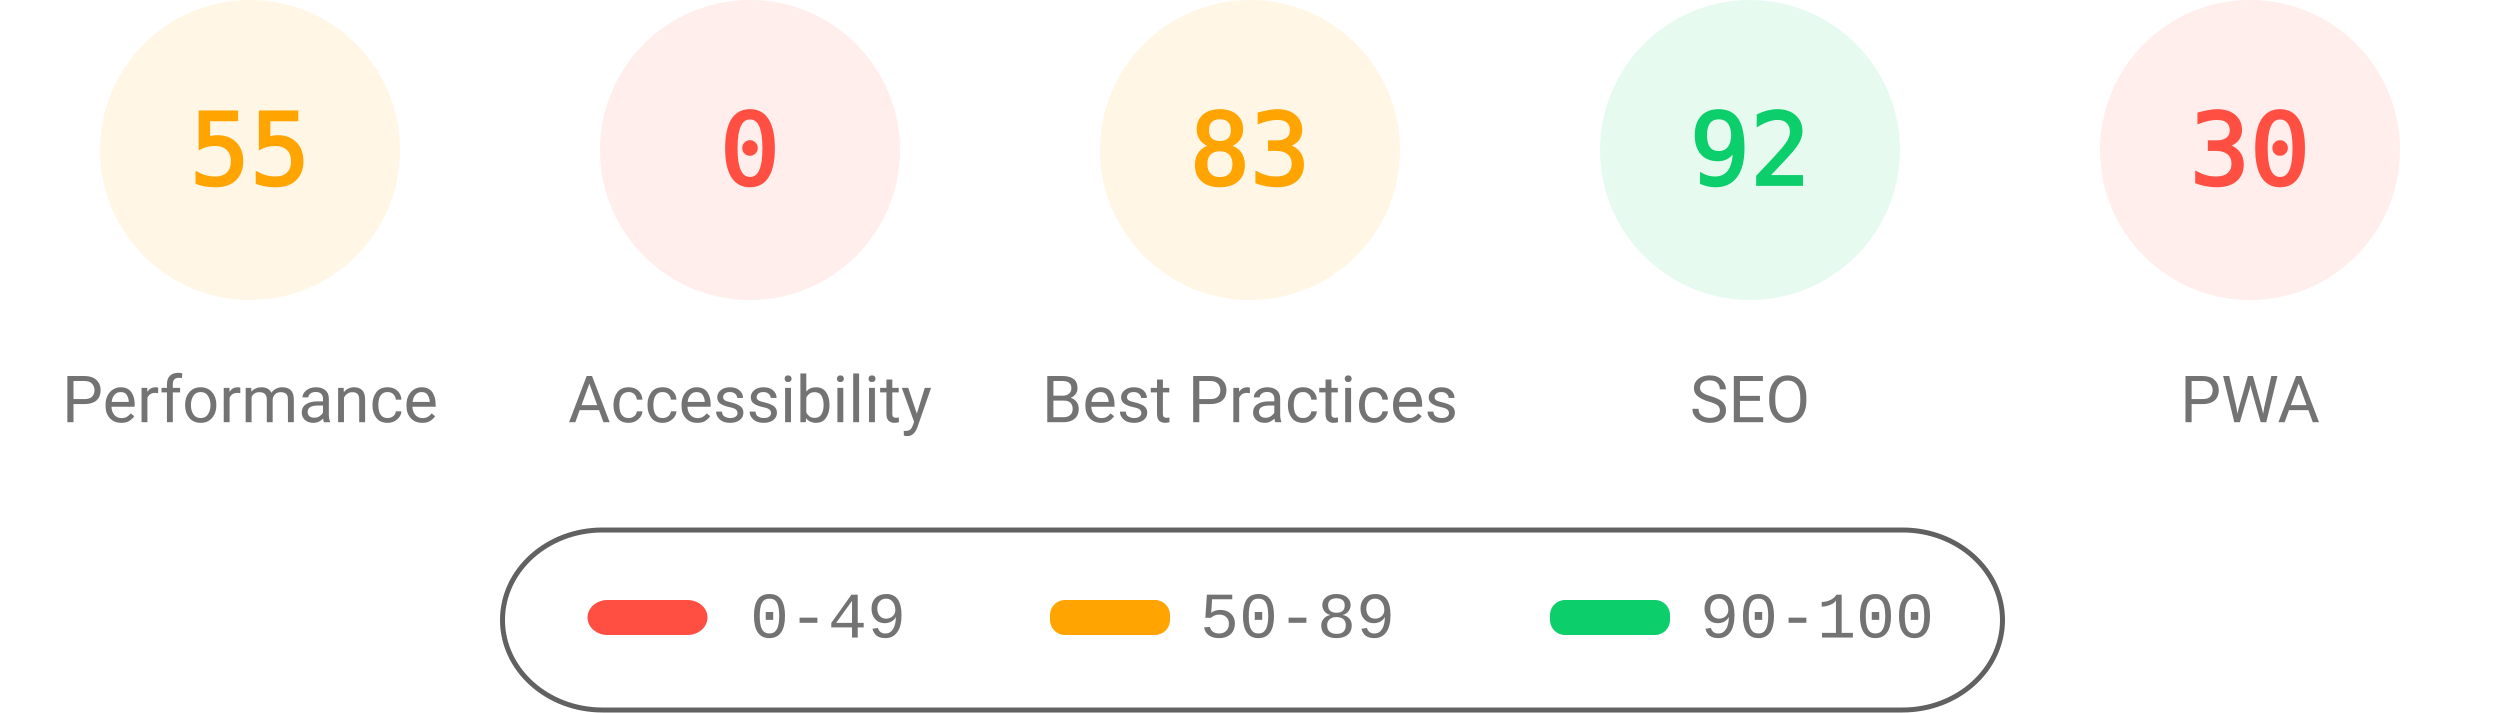
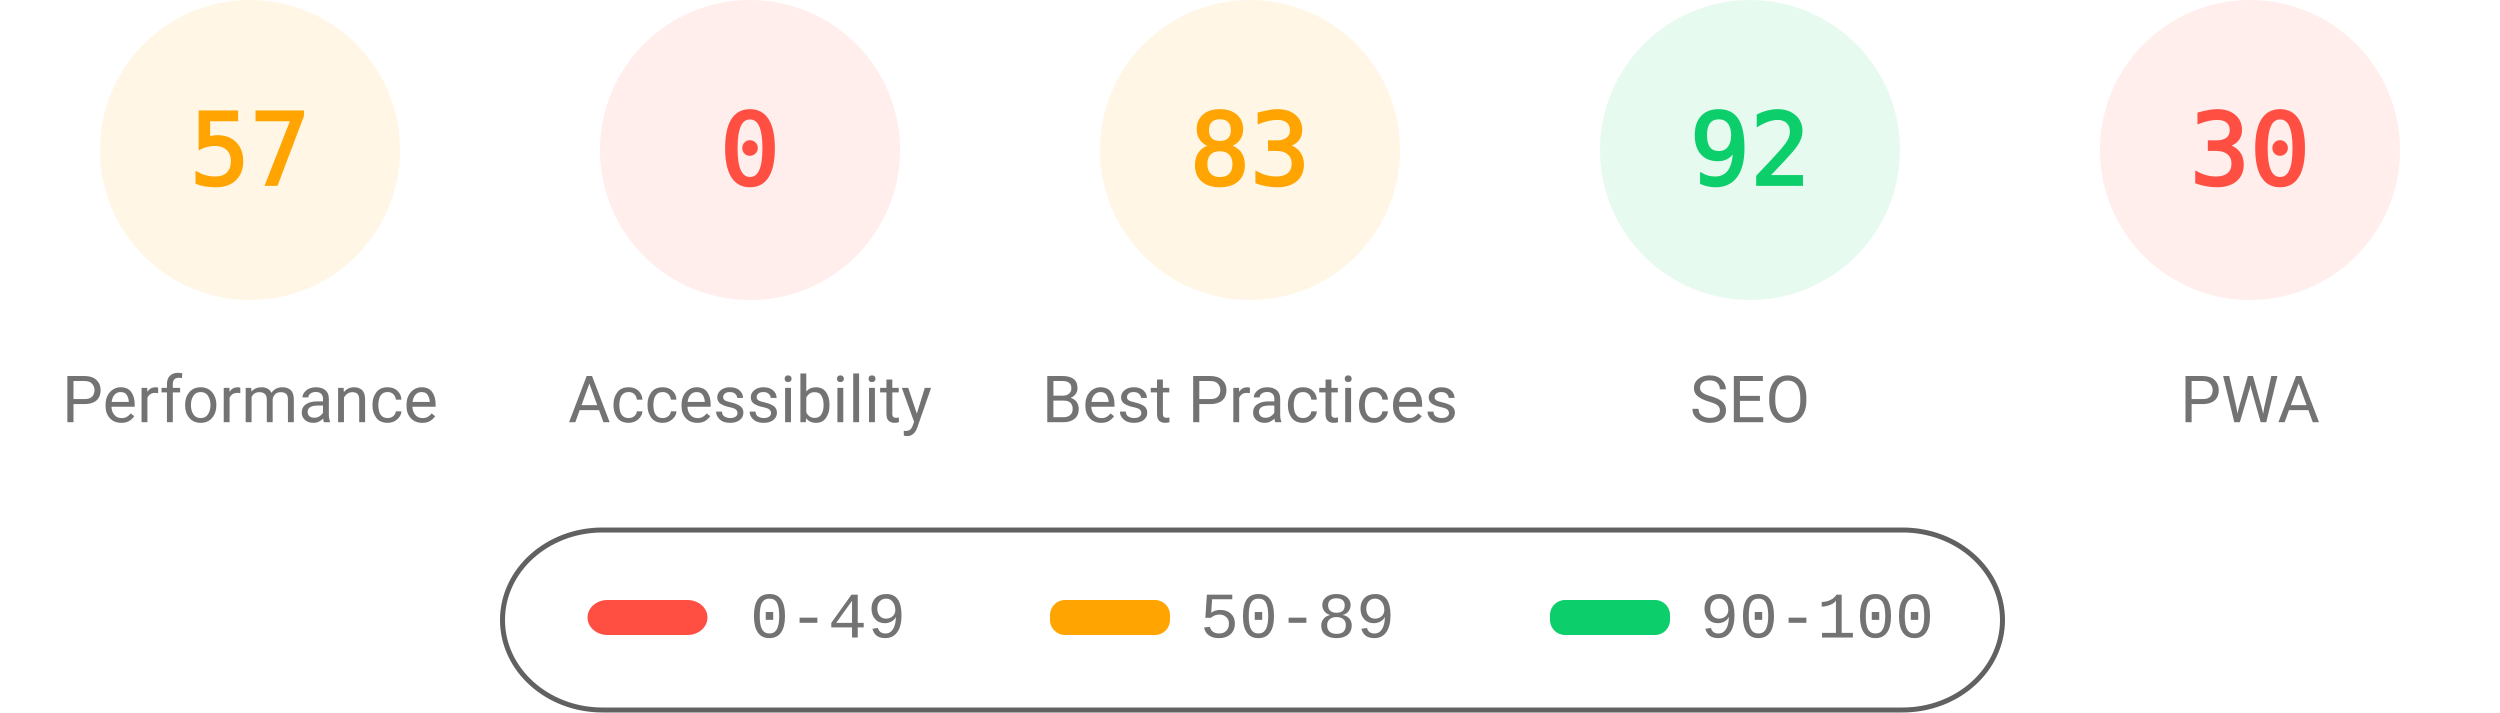
<svg xmlns="http://www.w3.org/2000/svg" fill="none" width="1000" height="285">
  <style>.gauge-base{opacity:.1}.gauge-arc{fill:none;animation-delay:250ms;stroke-linecap:round;transform:rotate(-90deg);transform-origin:100px 60px;animation:load-gauge 1s ease forwards}.guage-text{font-size:40px;font-family:monospace;text-align:center}.guage-red{color:#ff4e42;fill:#ff4e42;stroke:#ff4e42}.guage-orange{color:#ffa400;fill:#ffa400;stroke:#ffa400}.guage-green{color:#0cce6b;fill:#0cce6b;stroke:#0cce6b}.guage-undefined{color:#5c5c5c;fill:#5c5c5c;stroke:#5c5c5c}.guage-title{color:#737373;fill:#737373;stroke:none;font-size:26px;line-height:26px;font-family:Roboto,Halvetica,Arial,sans-serif}@keyframes load-gauge{from{stroke-dasharray:0 352.858}}</style>
  <svg class="guage-div guage-perf guage-orange" viewBox="0 0 200 200" width="200" height="200">
    <circle class="gauge-base" r="56" cx="100" cy="60" stroke-width="8" />
-     <circle class="gauge-arc guage-arc-1" r="56" cx="100" cy="60" stroke-width="8" style="stroke-dasharray:193.522,351.858" />
-     <text class="guage-text" x="100" y="60" alignment-baseline="central" dominant-baseline="central" text-anchor="middle">55</text>
+     <circle class="gauge-arc guage-arc-1" r="56" cx="100" cy="60" stroke-width="8" style="stroke-dasharray:200.559,351.858" />
+     <text class="guage-text" x="100" y="60" alignment-baseline="central" dominant-baseline="central" text-anchor="middle">57</text>
    <text class="guage-title" x="100" y="160" alignment-baseline="central" dominant-baseline="central" text-anchor="middle">Performance</text>
  </svg>
  <svg class="guage-div guage-acc guage-red" viewBox="0 0 200 200" width="200" height="200" x="200">
    <circle class="gauge-base" r="56" cx="100" cy="60" stroke-width="8" />
    <circle class="gauge-arc guage-arc-2" r="56" cx="100" cy="60" stroke-width="8" style="stroke-dasharray:0,351.858" />
    <text class="guage-text" x="100" y="60" alignment-baseline="central" dominant-baseline="central" text-anchor="middle">0</text>
    <text class="guage-title" x="100" y="160" alignment-baseline="central" dominant-baseline="central" text-anchor="middle">Accessibility</text>
  </svg>
  <svg class="guage-div guage-best guage-orange" viewBox="0 0 200 200" width="200" height="200" x="400">
    <circle class="gauge-base" r="56" cx="100" cy="60" stroke-width="8" />
    <circle class="gauge-arc guage-arc-3" r="56" cx="100" cy="60" stroke-width="8" style="stroke-dasharray:292.042,351.858" />
    <text class="guage-text" x="100" y="60" alignment-baseline="central" dominant-baseline="central" text-anchor="middle">83</text>
    <text class="guage-title" x="100" y="160" alignment-baseline="central" dominant-baseline="central" text-anchor="middle">Best Practices</text>
  </svg>
  <svg class="guage-div guage-seo guage-green" viewBox="0 0 200 200" width="200" height="200" x="600">
    <circle class="gauge-base" r="56" cx="100" cy="60" stroke-width="8" />
    <circle class="gauge-arc guage-arc-4" r="56" cx="100" cy="60" stroke-width="8" style="stroke-dasharray:323.709,351.858" />
    <text class="guage-text" x="100" y="60" alignment-baseline="central" dominant-baseline="central" text-anchor="middle">92</text>
    <text class="guage-title" x="100" y="160" alignment-baseline="central" dominant-baseline="central" text-anchor="middle">SEO</text>
  </svg>
  <svg class="guage-div guage-pwa guage-red" viewBox="0 0 200 200" width="200" height="200" x="800">
    <circle class="gauge-base" r="56" cx="100" cy="60" stroke-width="8" />
    <circle class="gauge-arc guage-arc-4" r="56" cx="100" cy="60" stroke-width="8" style="stroke-dasharray:105.557,351.858" />
    <text class="guage-text" x="100" y="60" alignment-baseline="central" dominant-baseline="central" text-anchor="middle">30</text>
    <text class="guage-title" x="100" y="160" alignment-baseline="central" dominant-baseline="central" text-anchor="middle">PWA</text>
  </svg>
  <svg width="604" height="76" x="200" y="210">
    <path fill="none" id="canvas_background" d="M-1-1h604v80H-1z" />
    <rect fill-opacity="0" stroke="#616161" stroke-width="2" rx="40" id="svg_2" height="72" width="600" y="2" x="1" fill="#000" />
    <rect stroke="#000" rx="8" id="svg_3" height="14" width="48" y="30" x="35" stroke-opacity="null" stroke-width="0" fill="#ff4e42" />
    <rect stroke="#000" rx="6" id="svg_4" height="14" width="48" y="30" x="220" stroke-opacity="null" stroke-width="0" fill="#ffa400" />
    <rect stroke="#000" rx="6" id="svg_5" height="14" width="48" y="30" x="420" stroke-opacity="null" stroke-width="0" fill="#0cce6b" />
    <text xml:space="preserve" text-anchor="start" font-family="'Courier New', Courier, monospace" font-size="26" id="svg_6" y="45" x="100" stroke-opacity="null" stroke-width="0" stroke="#000" fill="#737373">0-49</text>
    <text xml:space="preserve" text-anchor="start" font-family="'Courier New', Courier, monospace" font-size="26" id="svg_7" y="45" x="280" stroke-opacity="null" stroke-width="0" stroke="#000" fill="#737373">50-89</text>
    <text xml:space="preserve" text-anchor="start" font-family="'Courier New', Courier, monospace" font-size="26" id="svg_8" y="45" x="480" stroke-opacity="null" stroke-width="0" stroke="#000" fill="#737373">90-100</text>
  </svg>
</svg>
